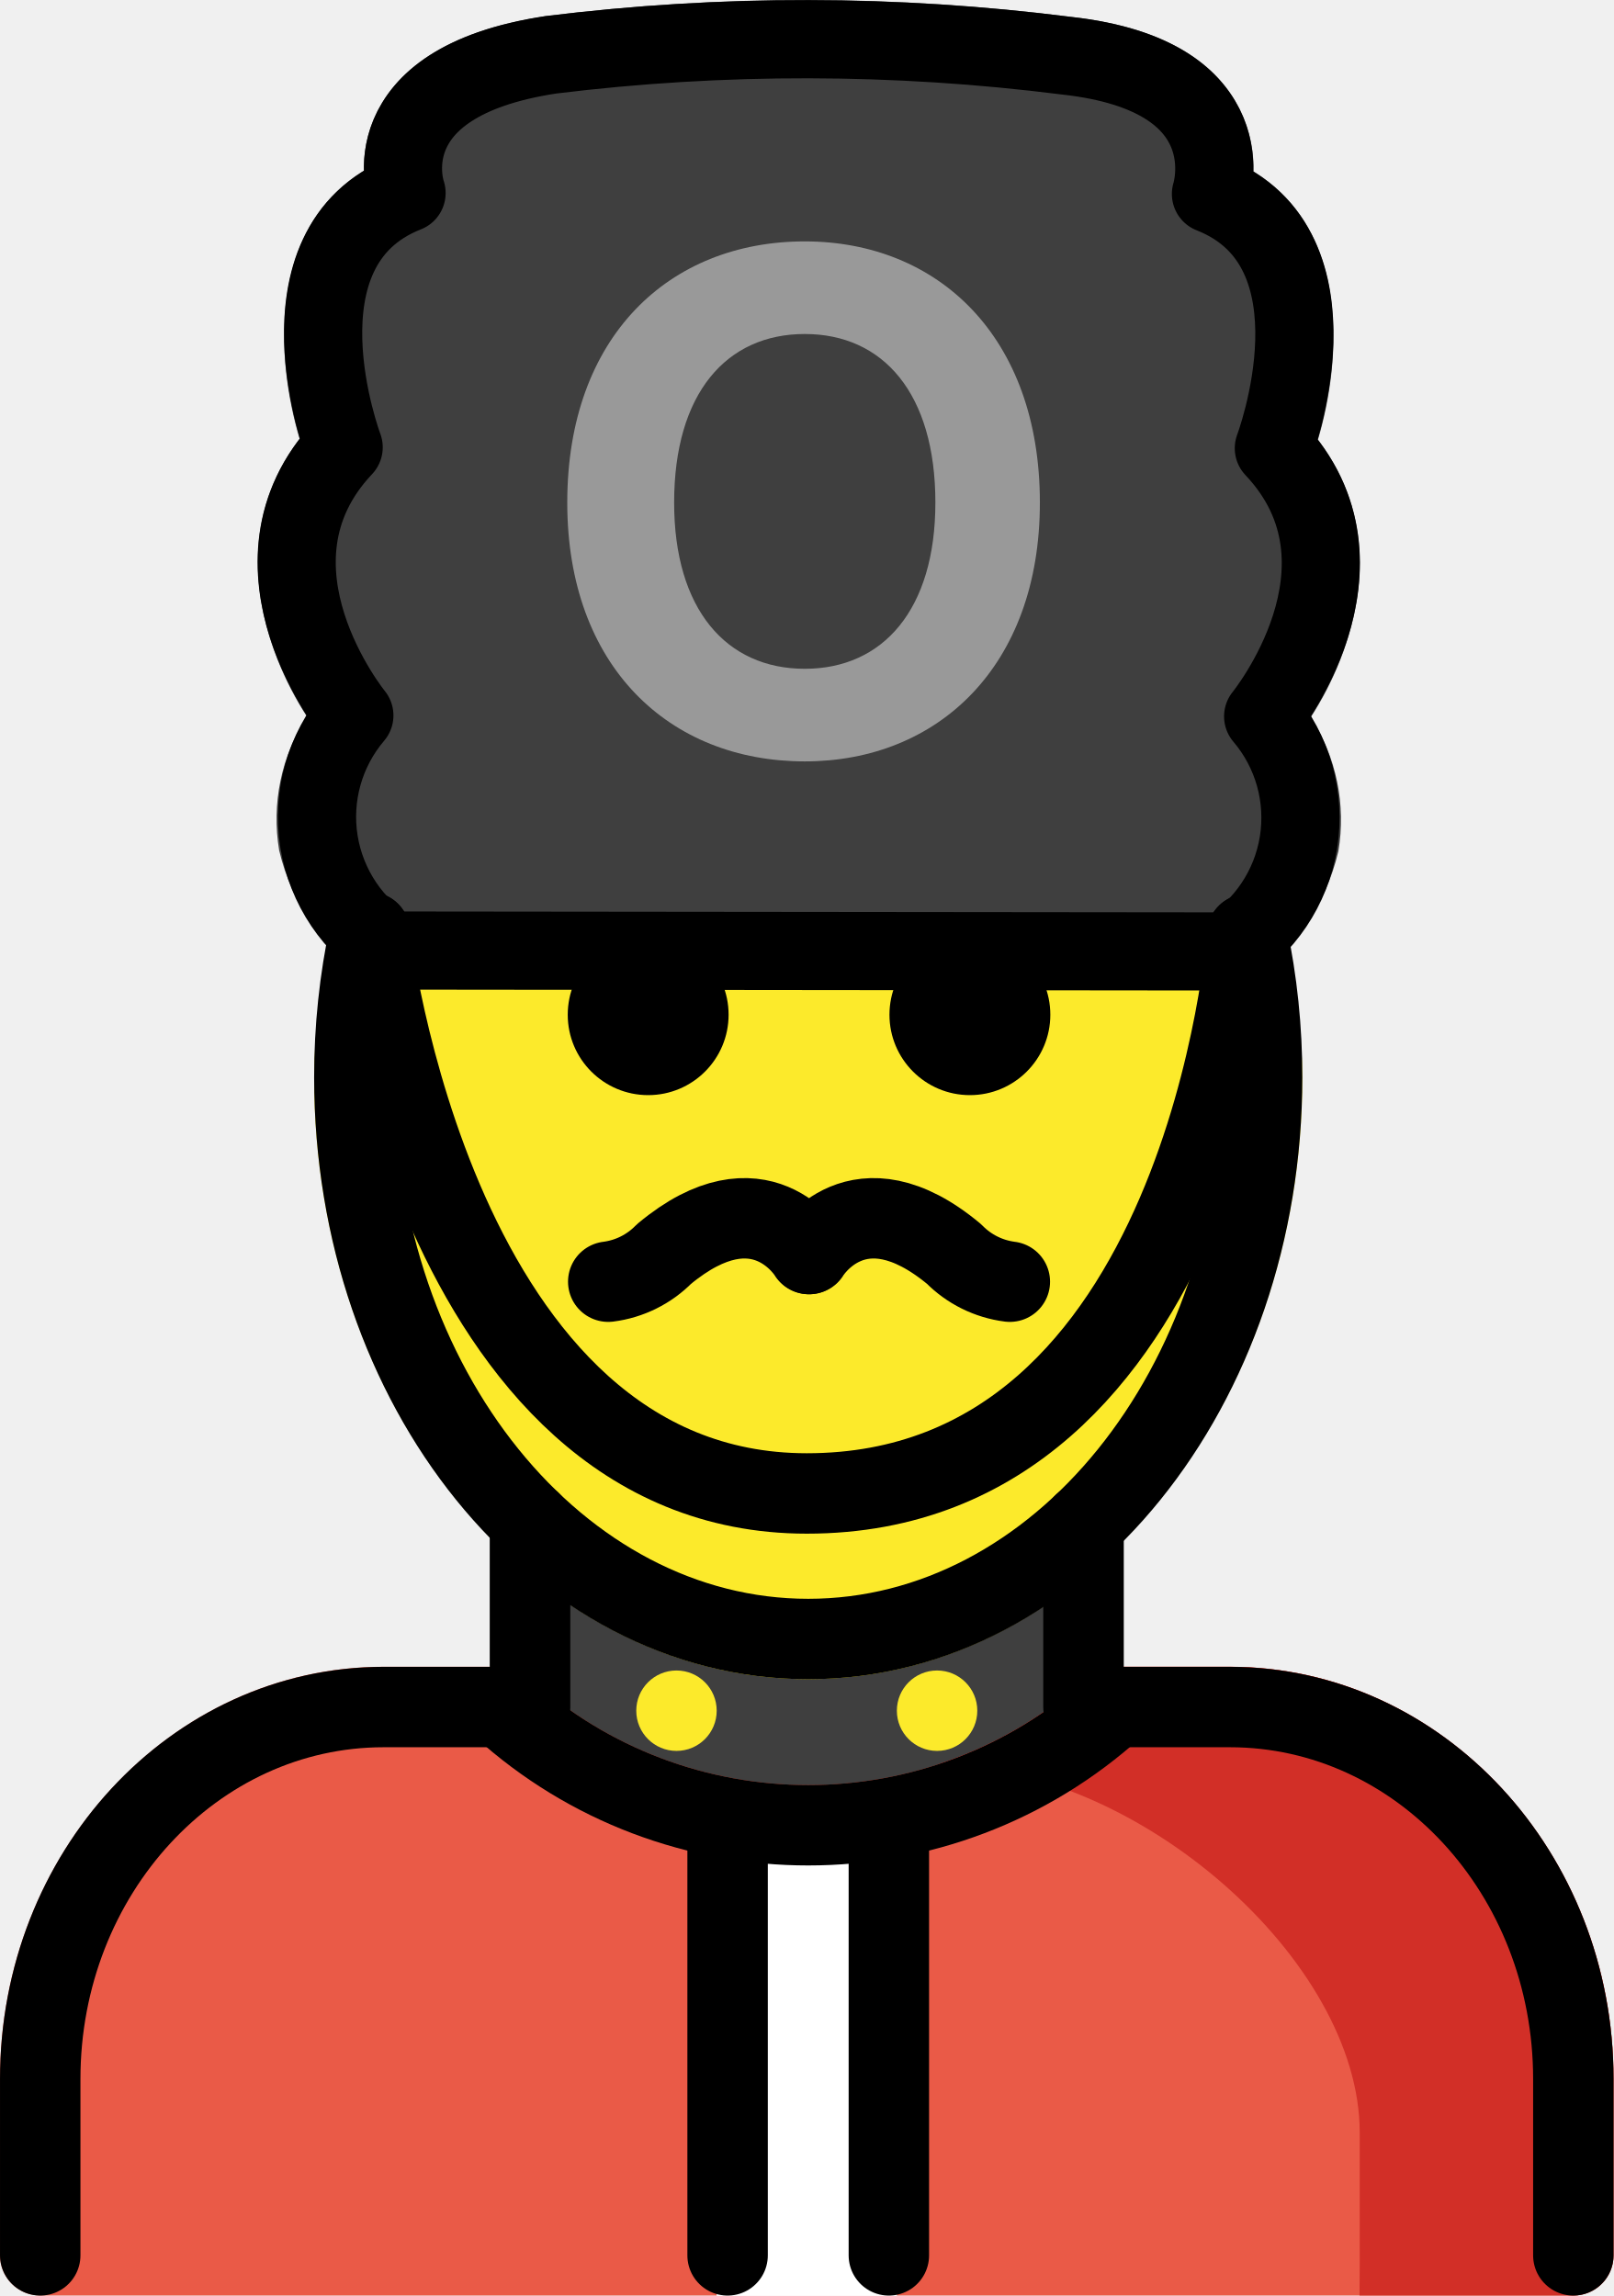
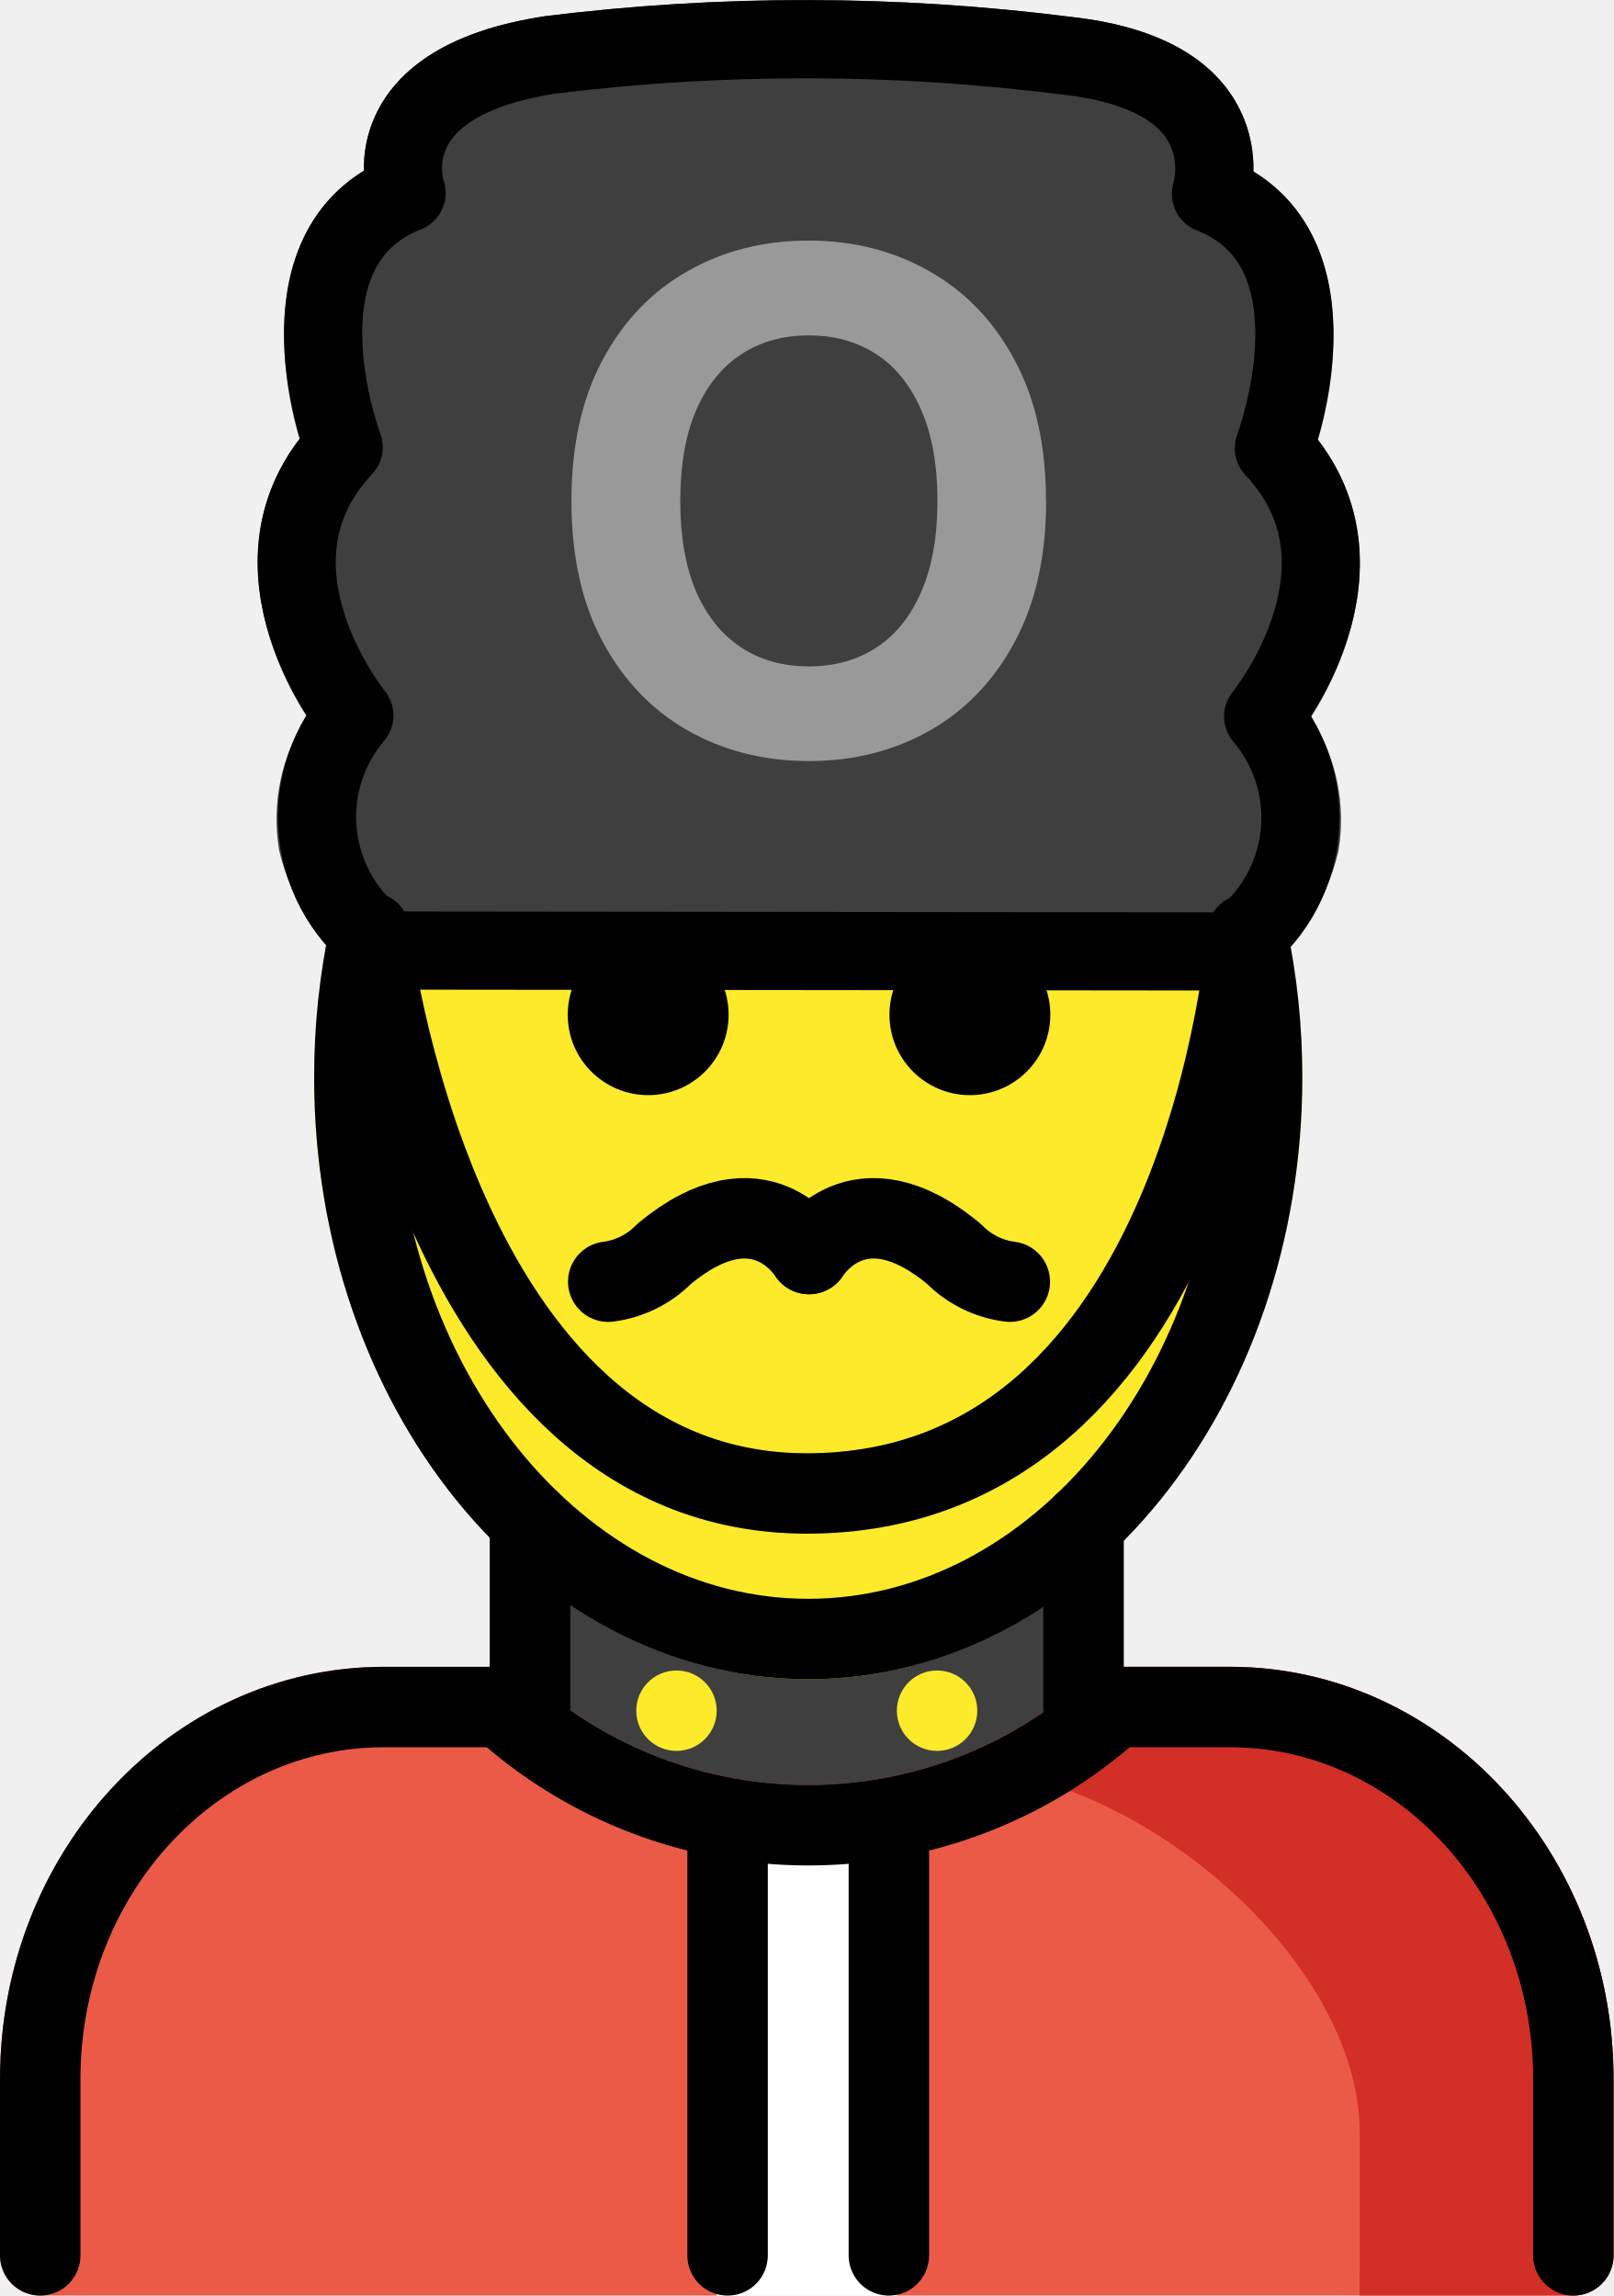
<svg xmlns="http://www.w3.org/2000/svg" width="10.616mm" height="15.109mm" viewBox="0 0 10.616 15.109" version="1.1" id="svg1" xml:space="preserve">
  <defs id="defs1" />
  <g id="layer1" transform="translate(-1.998414,-1.395824)">
    <g id="g2" transform="matrix(0.2645833,0,0,0.2645833,-2.218727,0.3759949)">
      <g id="line-supplement">
        <circle cx="39.24" cy="46.402" r="1" id="circle1" />
        <circle cx="32.76" cy="46.402" r="1" id="circle2" />
      </g>
      <g id="color">
        <path fill="#3f3f3f" d="m 46.406,28.489 h -0.001 L 25.693,28.468 a 0.97,0.97 0 0 1 -0.521,-0.152 5.512,5.512 0 0 1 -2.292,-3.312 4.706,4.706 0 0 1 0.689,-3.331 C 22.51,20.04 21.543,17.18 23.389,14.77 22.798,12.786 22.588,9.569 24.989,8.1 A 3.107,3.107 0 0 1 25.43,6.43 c 0.678,-1.136 2.046,-1.867 4.066,-2.173 a 52.169,52.169 0 0 1 13.069,0.017 v 0 c 1.958,0.216 3.312,0.885 4.023,1.988 a 3.253,3.253 0 0 1 0.518,1.857 c 2.406,1.466 2.195,4.687 1.604,6.673 1.846,2.411 0.879,5.271 -0.179,6.902 a 4.704,4.704 0 0 1 0.688,3.332 5.508,5.508 0 0 1 -2.292,3.312 0.975,0.975 0 0 1 -0.521,0.151 z" id="path2" />
        <path fill="#3f3f3f" d="m 44.605,46.549 a 0.997,0.997 0 0 0 0.043,-0.215 c 0,-0.008 0.005,-0.015 0.005,-0.024 a 0.986,0.986 0 0 0 -0.052,-0.3 c -0.004,-0.011 -0.002,-0.023 -0.006,-0.034 a 0.991,0.991 0 0 0 -0.189,-0.316 c -0.006,-0.007 -0.007,-0.016 -0.013,-0.023 -0.019,-0.021 -0.046,-0.03 -0.067,-0.049 A 0.99,0.99 0 0 0 44.118,45.436 0.965,0.965 0 0 0 43.991,45.383 0.982,0.982 0 0 0 43.879,45.336 V 41.907 A 0.981,0.981 0 0 0 43.638,41.035 0.998,0.998 0 0 0 42.225,41.001 8.627,8.627 0 0 1 29.814,40.968 0.941,0.941 0 0 0 29.71,40.902 0.675,0.675 0 0 0 29.263,40.717 0.949,0.949 0 0 0 29.12,40.688 l -0.01,0.002 a 0.999,0.999 0 0 0 -0.297,0.06 c -0.027,0.009 -0.059,0.007 -0.085,0.018 -0.026,0.011 -0.044,0.033 -0.068,0.046 a 0.998,0.998 0 0 0 -0.254,0.176 l -0.007,0.005 a 0.936,0.936 0 0 0 -0.068,0.106 0.677,0.677 0 0 0 -0.184,0.45 0.969,0.969 0 0 0 -0.028,0.137 v 3.667 c -0.026,0.008 -0.048,0.026 -0.073,0.036 a 1.101,1.101 0 0 0 -0.313,0.206 c -0.017,0.017 -0.04,0.023 -0.056,0.041 -0.009,0.01 -0.011,0.023 -0.02,0.033 a 0.984,0.984 0 0 0 -0.169,0.283 c -0.004,0.01 -0.012,0.018 -0.015,0.029 a 0.998,0.998 0 0 0 -0.056,0.327 c 0,0.009 0.005,0.015 0.005,0.024 a 0.999,0.999 0 0 0 0.045,0.225 1.029,1.029 0 0 0 0.038,0.155 4.924,4.924 0 0 0 0.224,0.317 c 0.007,0.006 0.009,0.015 0.016,0.021 a 12.336,12.336 0 0 0 16.581,-0.002 c 0.006,-0.005 0.007,-0.012 0.013,-0.017 a 0.985,0.985 0 0 0 0.143,-0.195 1.006,1.006 0 0 0 0.083,-0.123 1.035,1.035 0 0 0 0.041,-0.166 z" id="path3" />
        <circle cx="39.24" cy="46.402" r="1" fill="#fcea2b" id="circle3" />
        <circle cx="32.76" cy="46.402" r="1" fill="#fcea2b" id="circle4" />
        <path fill="#ea5a47" d="m 46.521,45.31 h -2.867 a 0.937,0.937 0 0 0 -0.148,0.03 0.657,0.657 0 0 0 -0.408,0.161 0.928,0.928 0 0 0 -0.117,0.07 10.336,10.336 0 0 1 -13.89,0 0.953,0.953 0 0 0 -0.115,-0.069 0.643,0.643 0 0 0 -0.397,-0.16 0.946,0.946 0 0 0 -0.161,-0.033 h -2.939 c -5.261,0 -9.54,4.599 -9.54,10.252 v 4.386 a 0.999,0.999 0 0 0 1,1 h 38.122 a 0.999,0.999 0 0 0 1,-1 v -4.385 c 0,-5.653 -4.279,-10.252 -9.54,-10.252 z" id="path4" />
        <path fill="#d22f27" d="m 39.241,47.745 c 4.989,0 10.508,4.886 10.508,9.145 v 3.304 l -0.005,0.753 h 5.316 a 0.999,0.999 0 0 0 1,-1 v -4.386 c 0,-5.653 -4.279,-10.252 -9.54,-10.252 h -2.867 a 0.937,0.937 0 0 0 -0.148,0.03 0.657,0.657 0 0 0 -0.408,0.161 0.928,0.928 0 0 0 -0.117,0.07 10.28,10.28 0 0 1 -3.739,2.174" id="path5" />
        <rect x="33.76" y="49.166" width="4.48" height="11.792" fill="#ffffff" id="rect5" />
      </g>
      <g id="skin">
        <path fill="#fcea2b" d="m 36.035,45.618 c -6.774,0 -12.285,-6.716 -12.285,-14.97 a 9.989,9.989 0 0 1 0.402,-2.819 0.972,0.972 0 0 1 0.98,-0.789 l 21.821,0.049 a 1.001,1.001 0 0 1 0.977,0.792 9.902,9.902 0 0 1 0.392,2.767 c -5e-4,8.254 -5.512,14.97 -12.287,14.97 z" id="path6" />
      </g>
      <g id="line">
        <path d="m 30.056,29.092 a 2,2 0 1 0 2,-2 2.001,2.001 0 0 0 -2,2" id="path7" />
        <path d="m 38.056,29.092 a 2,2 0 1 0 2,-2 2.001,2.001 0 0 0 -2,2" id="path8" />
        <path fill="none" stroke="#000000" stroke-linecap="round" stroke-linejoin="round" stroke-width="2" d="m 46.952,27.09 a 17.148,17.148 0 0 1 0.37,3.559 c 0,7.715 -5.053,13.97 -11.286,13.97 -6.233,0 -11.286,-6.255 -11.286,-13.97 a 17.144,17.144 0 0 1 0.38,-3.608" id="path9" />
        <path fill="none" stroke="#000000" stroke-linecap="round" stroke-linejoin="round" stroke-width="2" d="m 43.654,46.31 a 11.336,11.336 0 0 1 -15.235,8e-4" id="path10" />
        <path fill="none" stroke="#000000" stroke-linecap="round" stroke-linejoin="round" stroke-width="1.944" d="m 42.458,5.24 c 4.546,0.501 3.592,3.438 3.592,3.438 3.441,1.352 1.564,6.325 1.564,6.325 2.776,2.938 -0.266,6.669 -0.266,6.669 a 3.89,3.89 0 0 1 -0.943,5.846 l -20.712,-0.022 a 3.89,3.89 0 0 1 -0.943,-5.847 c 0,0 -3.042,-3.73 -0.266,-6.669 0,0 -1.876,-4.973 1.564,-6.325 0,0 -0.985,-2.745 3.592,-3.438 A 51.714,51.714 0 0 1 42.458,5.24 Z" id="path11" />
        <path fill="none" stroke="#000000" stroke-linecap="round" stroke-linejoin="round" stroke-width="2" d="m 16.939,59.949 v -4.386 c 0,-5.11 3.824,-9.252 8.54,-9.252 H 29.12 v -4.622" id="path12" />
        <path fill="none" stroke="#000000" stroke-linecap="round" stroke-linejoin="round" stroke-width="2" d="m 55.061,59.949 v -4.386 c 0,-5.11 -3.824,-9.252 -8.54,-9.252 H 42.88 v -4.553" id="path13" />
        <line x1="34.031" x2="34.031" y1="49.166" y2="59.949" fill="none" stroke="#000000" stroke-linecap="round" stroke-linejoin="round" stroke-width="2" id="line13" />
        <line x1="38.041" x2="38.041" y1="49.166" y2="59.949" fill="none" stroke="#000000" stroke-linecap="round" stroke-linejoin="round" stroke-width="2" id="line14" />
        <path fill="none" stroke="#000000" stroke-linecap="round" stroke-linejoin="round" stroke-width="2" d="m 25.13,27.041 c 0,0 1.603,13.958 10.87,13.958 9.925,0 10.952,-13.909 10.952,-13.909" id="path14" />
        <path fill="none" stroke="#000000" stroke-linecap="round" stroke-linejoin="round" stroke-width="2" d="m 36.062,35.044 c 0,0 1.2,-2 3.6,0 a 2.362,2.362 0 0 0 1.387,0.688" id="path15" />
        <path fill="none" stroke="#000000" stroke-linecap="round" stroke-linejoin="round" stroke-width="2" d="m 36.05,35.044 c 0,0 -1.2,-2 -3.6,0 a 2.361,2.361 0 0 1 -1.387,0.688" id="path16" />
      </g>
    </g>
-     <text xml:space="preserve" style="font-weight:bold;font-size:4.585px;font-family:Inter;-inkscape-font-specification:'Inter Bold';fill:#999999;stroke-width:0.107" x="5.527" y="6.359" id="text2">
-       <tspan id="tspan2" x="5.527" y="6.359" style="fill:#999999;stroke-width:0.107">O</tspan>
-     </text>
+     <path d="m 8.881,4.692 q 0,0.545 -0.207,0.928 -0.205,0.383 -0.56,0.584 -0.353,0.2 -0.794,0.2 -0.444,0 -0.798,-0.202 Q 6.169,6.001 5.963,5.618 5.758,5.236 5.758,4.692 q 0,-0.545 0.205,-0.928 0.205,-0.383 0.558,-0.583 0.353,-0.202 0.798,-0.202 0.441,0 0.794,0.202 0.355,0.2 0.56,0.583 0.207,0.383 0.207,0.928 z m -0.715,0 q 0,-0.353 -0.106,-0.596 Q 7.956,3.854 7.766,3.728 7.575,3.603 7.32,3.603 q -0.256,0 -0.446,0.125 -0.19,0.125 -0.296,0.368 -0.104,0.243 -0.104,0.596 0,0.353 0.104,0.596 0.106,0.243 0.296,0.368 0.19,0.125 0.446,0.125 0.256,0 0.446,-0.125 Q 7.956,5.531 8.06,5.288 8.166,5.045 8.166,4.692 Z" id="text2" style="font-weight:bold;font-size:4.585px;font-family:Inter;-inkscape-font-specification:'Inter Bold';fill:#999999;stroke-width:0.107" aria-label="O" />
  </g>
</svg>
